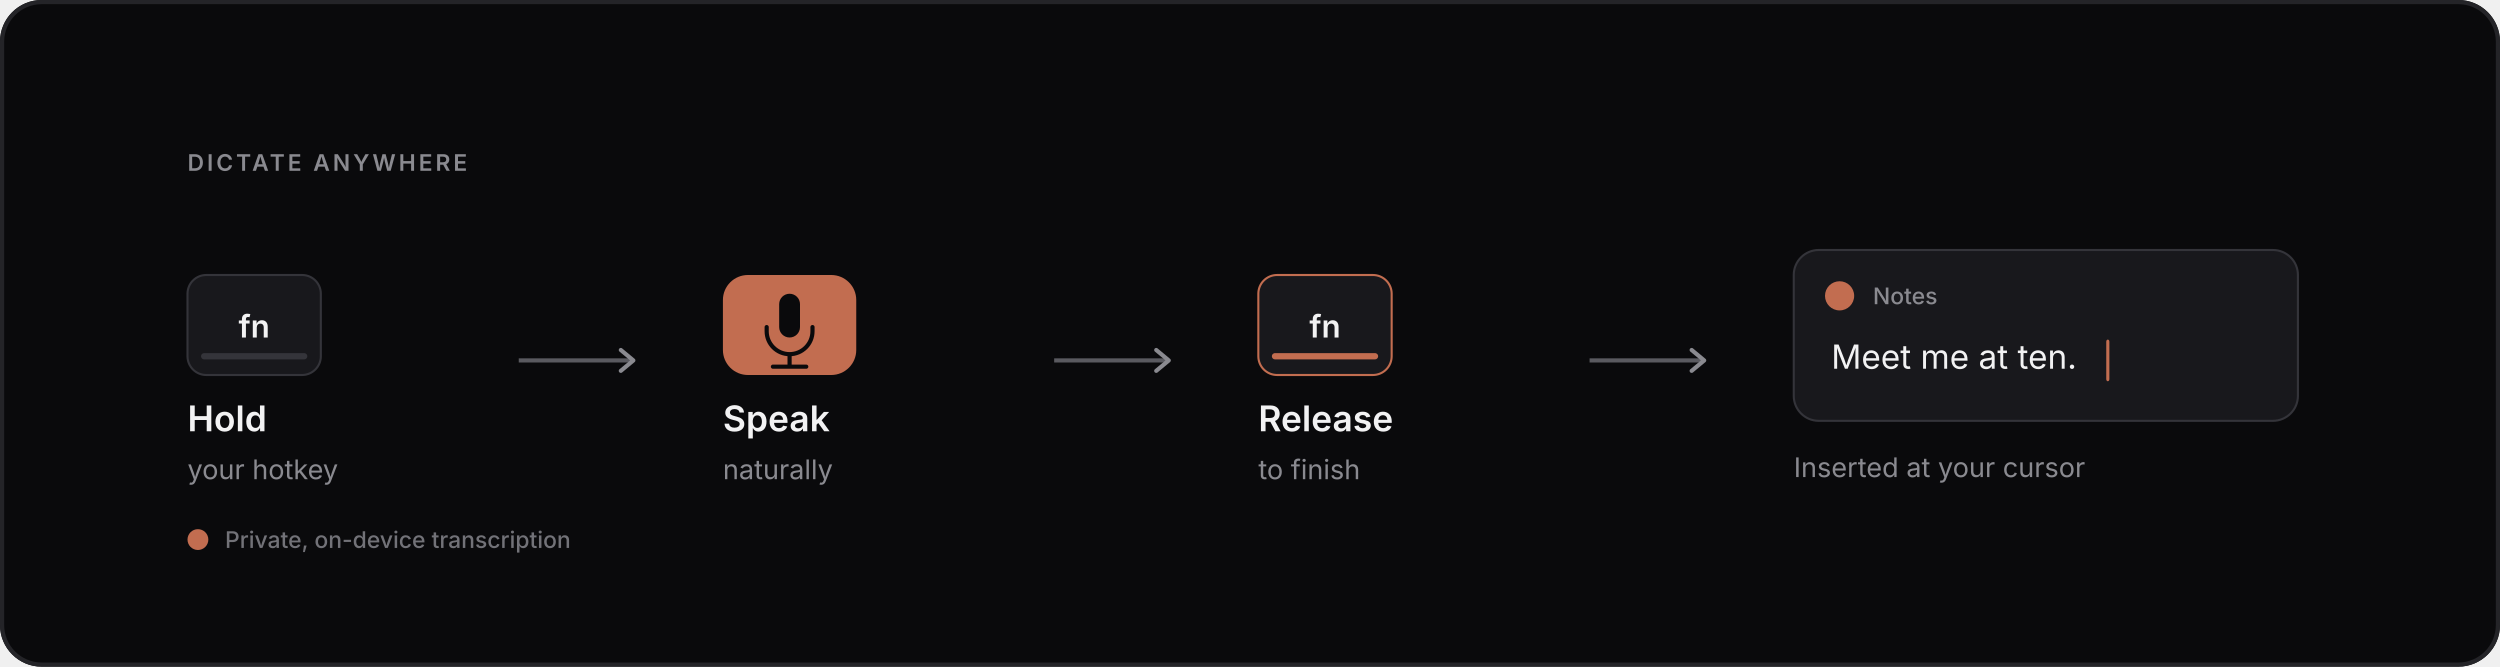
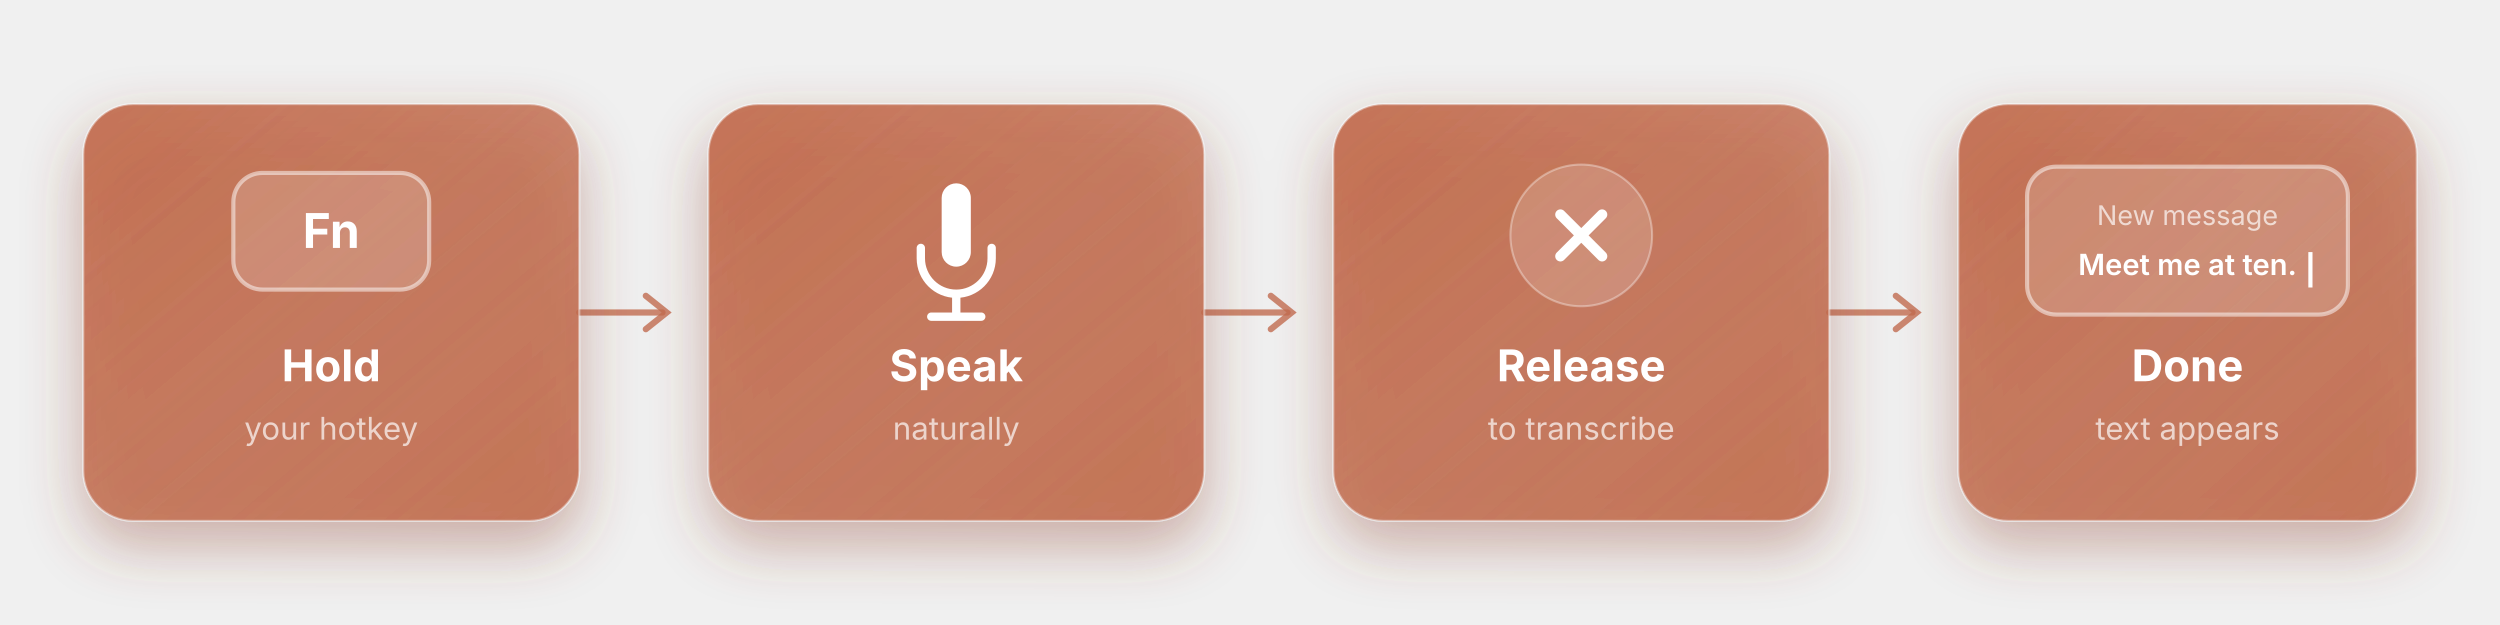
- <svg xmlns="http://www.w3.org/2000/svg" width="1200" height="320" viewBox="0 0 1200 320" role="img" aria-labelledby="title desc">
-   <rect width="1200" height="320" rx="20" fill="#0A0A0C" />
-   <rect x="1" y="1" width="1198" height="318" rx="19" fill="none" stroke="#242428" stroke-width="2" />
-   <g font-family="-apple-system, BlinkMacSystemFont, 'Segoe UI', sans-serif">
-     <text x="90" y="82" fill="#8A8A90" font-size="11" font-weight="600" letter-spacing="1.4">DICTATE ANYWHERE</text>
-     <g transform="translate(90 132)">
-       <rect width="64" height="48" rx="9" fill="#18181C" stroke="#34343A" />
-       <path d="M8 39h48" stroke="#34343A" stroke-width="3" stroke-linecap="round" />
-       <text x="32" y="30" fill="#F2F2F3" font-size="15" font-weight="600" text-anchor="middle">fn</text>
+ <svg xmlns="http://www.w3.org/2000/svg" width="1200" height="300" viewBox="0 0 1200 300" role="img" aria-labelledby="title desc">
+   <defs>
+     <linearGradient id="glass" x1="0%" y1="0%" x2="100%" y2="100%">
+       <stop offset="0" stop-color="#c26d50" stop-opacity=".94" />
+       <stop offset=".55" stop-color="#c26d50" stop-opacity=".82" />
+       <stop offset="1" stop-color="#c26d50" stop-opacity=".9" />
+     </linearGradient>
+     <filter id="shadow" x="-20%" y="-20%" width="140%" height="150%">
+       <feDropShadow dx="0" dy="12" stdDeviation="14" flood-color="#8f422f" flood-opacity=".45" />
+     </filter>
+   </defs>
+   <g fill="none" stroke="#c26d50" stroke-opacity=".8" stroke-width="3" stroke-linecap="round">
+     <path d="M278 150h40" />
+     <path d="m310 142 10 8-10 8" />
+     <path d="M578 150h40" />
+     <path d="m610 142 10 8-10 8" />
+     <path d="M878 150h40" />
+     <path d="m910 142 10 8-10 8" />
+   </g>
+   <g filter="url(#shadow)">
+     <rect x="40" y="50" width="238" height="200" rx="24" fill="url(#glass)" stroke="#ffffff" stroke-opacity=".38" />
+     <rect x="340" y="50" width="238" height="200" rx="24" fill="url(#glass)" stroke="#ffffff" stroke-opacity=".38" />
+     <rect x="640" y="50" width="238" height="200" rx="24" fill="url(#glass)" stroke="#ffffff" stroke-opacity=".38" />
+     <rect x="940" y="50" width="220" height="200" rx="24" fill="url(#glass)" stroke="#ffffff" stroke-opacity=".38" />
+   </g>
+   <g font-family="-apple-system, BlinkMacSystemFont, 'Segoe UI', sans-serif" text-anchor="middle">
+     <g fill="#ffffff">
+       <rect x="112" y="83" width="94" height="56" rx="14" fill="#ffffff" fill-opacity=".16" stroke="#ffffff" stroke-opacity=".5" stroke-width="2" />
+       <text x="159" y="119" font-size="23" font-weight="700">Fn</text>
+       <text x="159" y="183" font-size="21" font-weight="700">Hold</text>
+       <text x="159" y="211" font-size="15" fill="#ffffff" fill-opacity=".68">your hotkey</text>
    </g>
-     <text x="90" y="207" fill="#F2F2F3" font-size="17" font-weight="600">Hold</text>
-     <text x="90" y="230" fill="#8A8A90" font-size="13">your hotkey</text>
-     <path d="M249 173h54" stroke="#5A5A60" stroke-width="2" />
-     <path d="m298 168 6 5-6 5" fill="none" stroke="#8A8A90" stroke-width="2" stroke-linecap="round" stroke-linejoin="round" />
-     <g transform="translate(347 132)">
-       <rect width="64" height="48" rx="12" fill="#C26D50" />
-       <rect x="27" y="9" width="10" height="21" rx="5" fill="#0A0A0C" />
-       <path d="M21 25v2a11 11 0 0 0 22 0v-2M32 38v6M24 44h16" fill="none" stroke="#0A0A0C" stroke-width="2" stroke-linecap="round" />
+     <g fill="#ffffff">
+       <rect x="452" y="88" width="14" height="40" rx="7" fill="#ffffff" />
+       <path d="M442 119v5a17 17 0 0 0 34 0v-5M459 141v11M447 152h24" fill="none" stroke="#ffffff" stroke-width="4" stroke-linecap="round" />
+       <text x="459" y="183" font-size="21" font-weight="700">Speak</text>
+       <text x="459" y="211" font-size="15" fill="#ffffff" fill-opacity=".68">naturally</text>
    </g>
-     <text x="347" y="207" fill="#F2F2F3" font-size="17" font-weight="600">Speak</text>
-     <text x="347" y="230" fill="#8A8A90" font-size="13">naturally</text>
-     <path d="M506 173h54" stroke="#5A5A60" stroke-width="2" />
-     <path d="m555 168 6 5-6 5" fill="none" stroke="#8A8A90" stroke-width="2" stroke-linecap="round" stroke-linejoin="round" />
-     <g transform="translate(604 132)">
-       <rect width="64" height="48" rx="9" fill="#18181C" stroke="#C26D50" />
-       <path d="M8 39h48" stroke="#C26D50" stroke-width="3" stroke-linecap="round" />
-       <text x="32" y="30" fill="#F2F2F3" font-size="15" font-weight="600" text-anchor="middle">fn</text>
+     <g fill="#ffffff">
+       <circle cx="759" cy="113" r="34" fill="#ffffff" fill-opacity=".16" stroke="#ffffff" stroke-opacity=".34" />
+       <path d="M749 103l20 20M769 103l-20 20" fill="none" stroke="#ffffff" stroke-width="5" stroke-linecap="round" />
+       <text x="759" y="183" font-size="21" font-weight="700">Release</text>
+       <text x="759" y="211" font-size="15" fill="#ffffff" fill-opacity=".68">to transcribe</text>
    </g>
-     <text x="604" y="207" fill="#F2F2F3" font-size="17" font-weight="600">Release</text>
-     <text x="604" y="230" fill="#8A8A90" font-size="13">to finish</text>
-     <path d="M763 173h54" stroke="#5A5A60" stroke-width="2" />
-     <path d="m812 168 6 5-6 5" fill="none" stroke="#8A8A90" stroke-width="2" stroke-linecap="round" stroke-linejoin="round" />
-     <g transform="translate(861 120)">
-       <rect width="242" height="82" rx="12" fill="#18181C" stroke="#34343A" />
-       <circle cx="22" cy="22" r="7" fill="#C26D50" />
-       <text x="38" y="26" fill="#8A8A90" font-size="11" font-weight="500">Notes</text>
-       <text x="18" y="57" fill="#F2F2F3" font-size="16">Meet me at ten.</text>
-       <rect x="150" y="43" width="1.5" height="20" rx="1" fill="#C26D50" />
-     </g>
-     <text x="861" y="229" fill="#8A8A90" font-size="13">Inserted at your cursor</text>
-     <g transform="translate(90 254)">
-       <circle cx="5" cy="5" r="5" fill="#C26D50" />
-       <text x="18" y="9" fill="#727278" font-size="11" font-weight="500">Private, on-device transcription</text>
+     <g fill="#ffffff">
+       <rect x="973" y="80" width="154" height="71" rx="14" fill="#ffffff" fill-opacity=".16" stroke="#ffffff" stroke-opacity=".5" stroke-width="2" />
+       <text x="1050" y="108" font-size="13" fill="#ffffff" fill-opacity=".68">New message</text>
+       <text x="1050" y="132" font-size="14" font-weight="600">Meet me at ten.</text>
+       <path d="M1109 121v17" stroke="#ffffff" stroke-width="2" />
+       <text x="1050" y="183" font-size="21" font-weight="700">Done</text>
+       <text x="1050" y="211" font-size="15" fill="#ffffff" fill-opacity=".68">text appears</text>
    </g>
  </g>
</svg>
